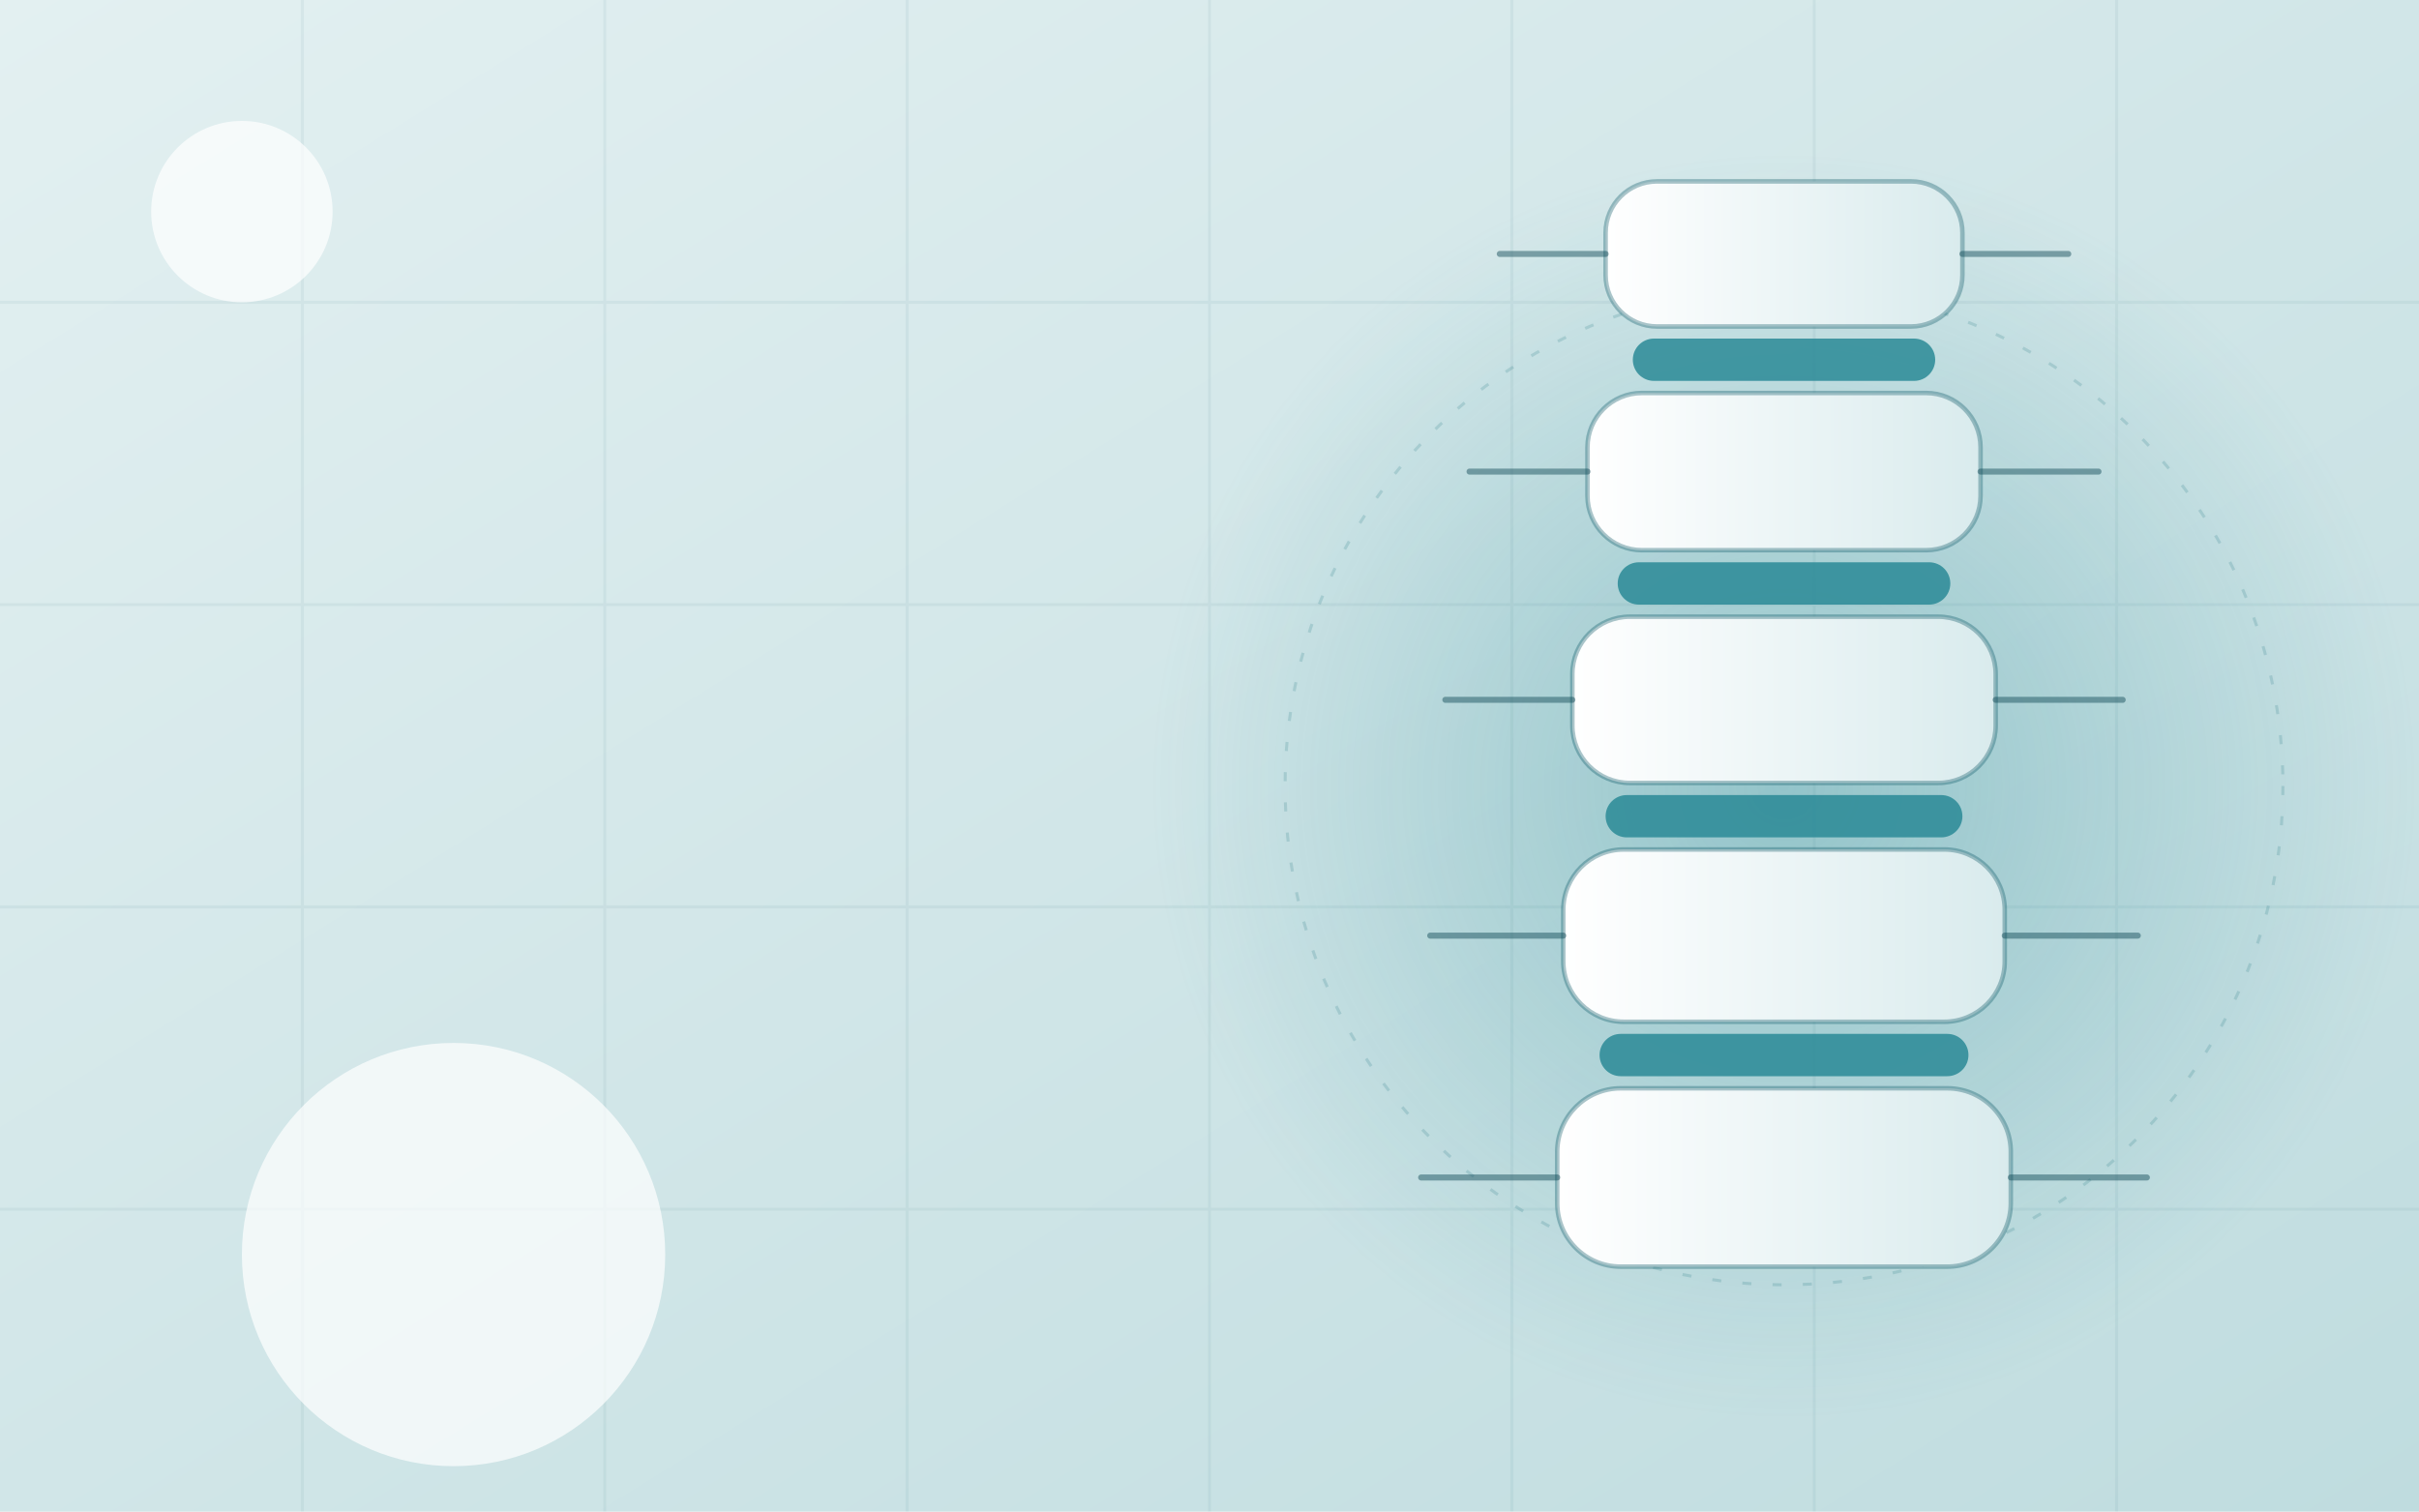
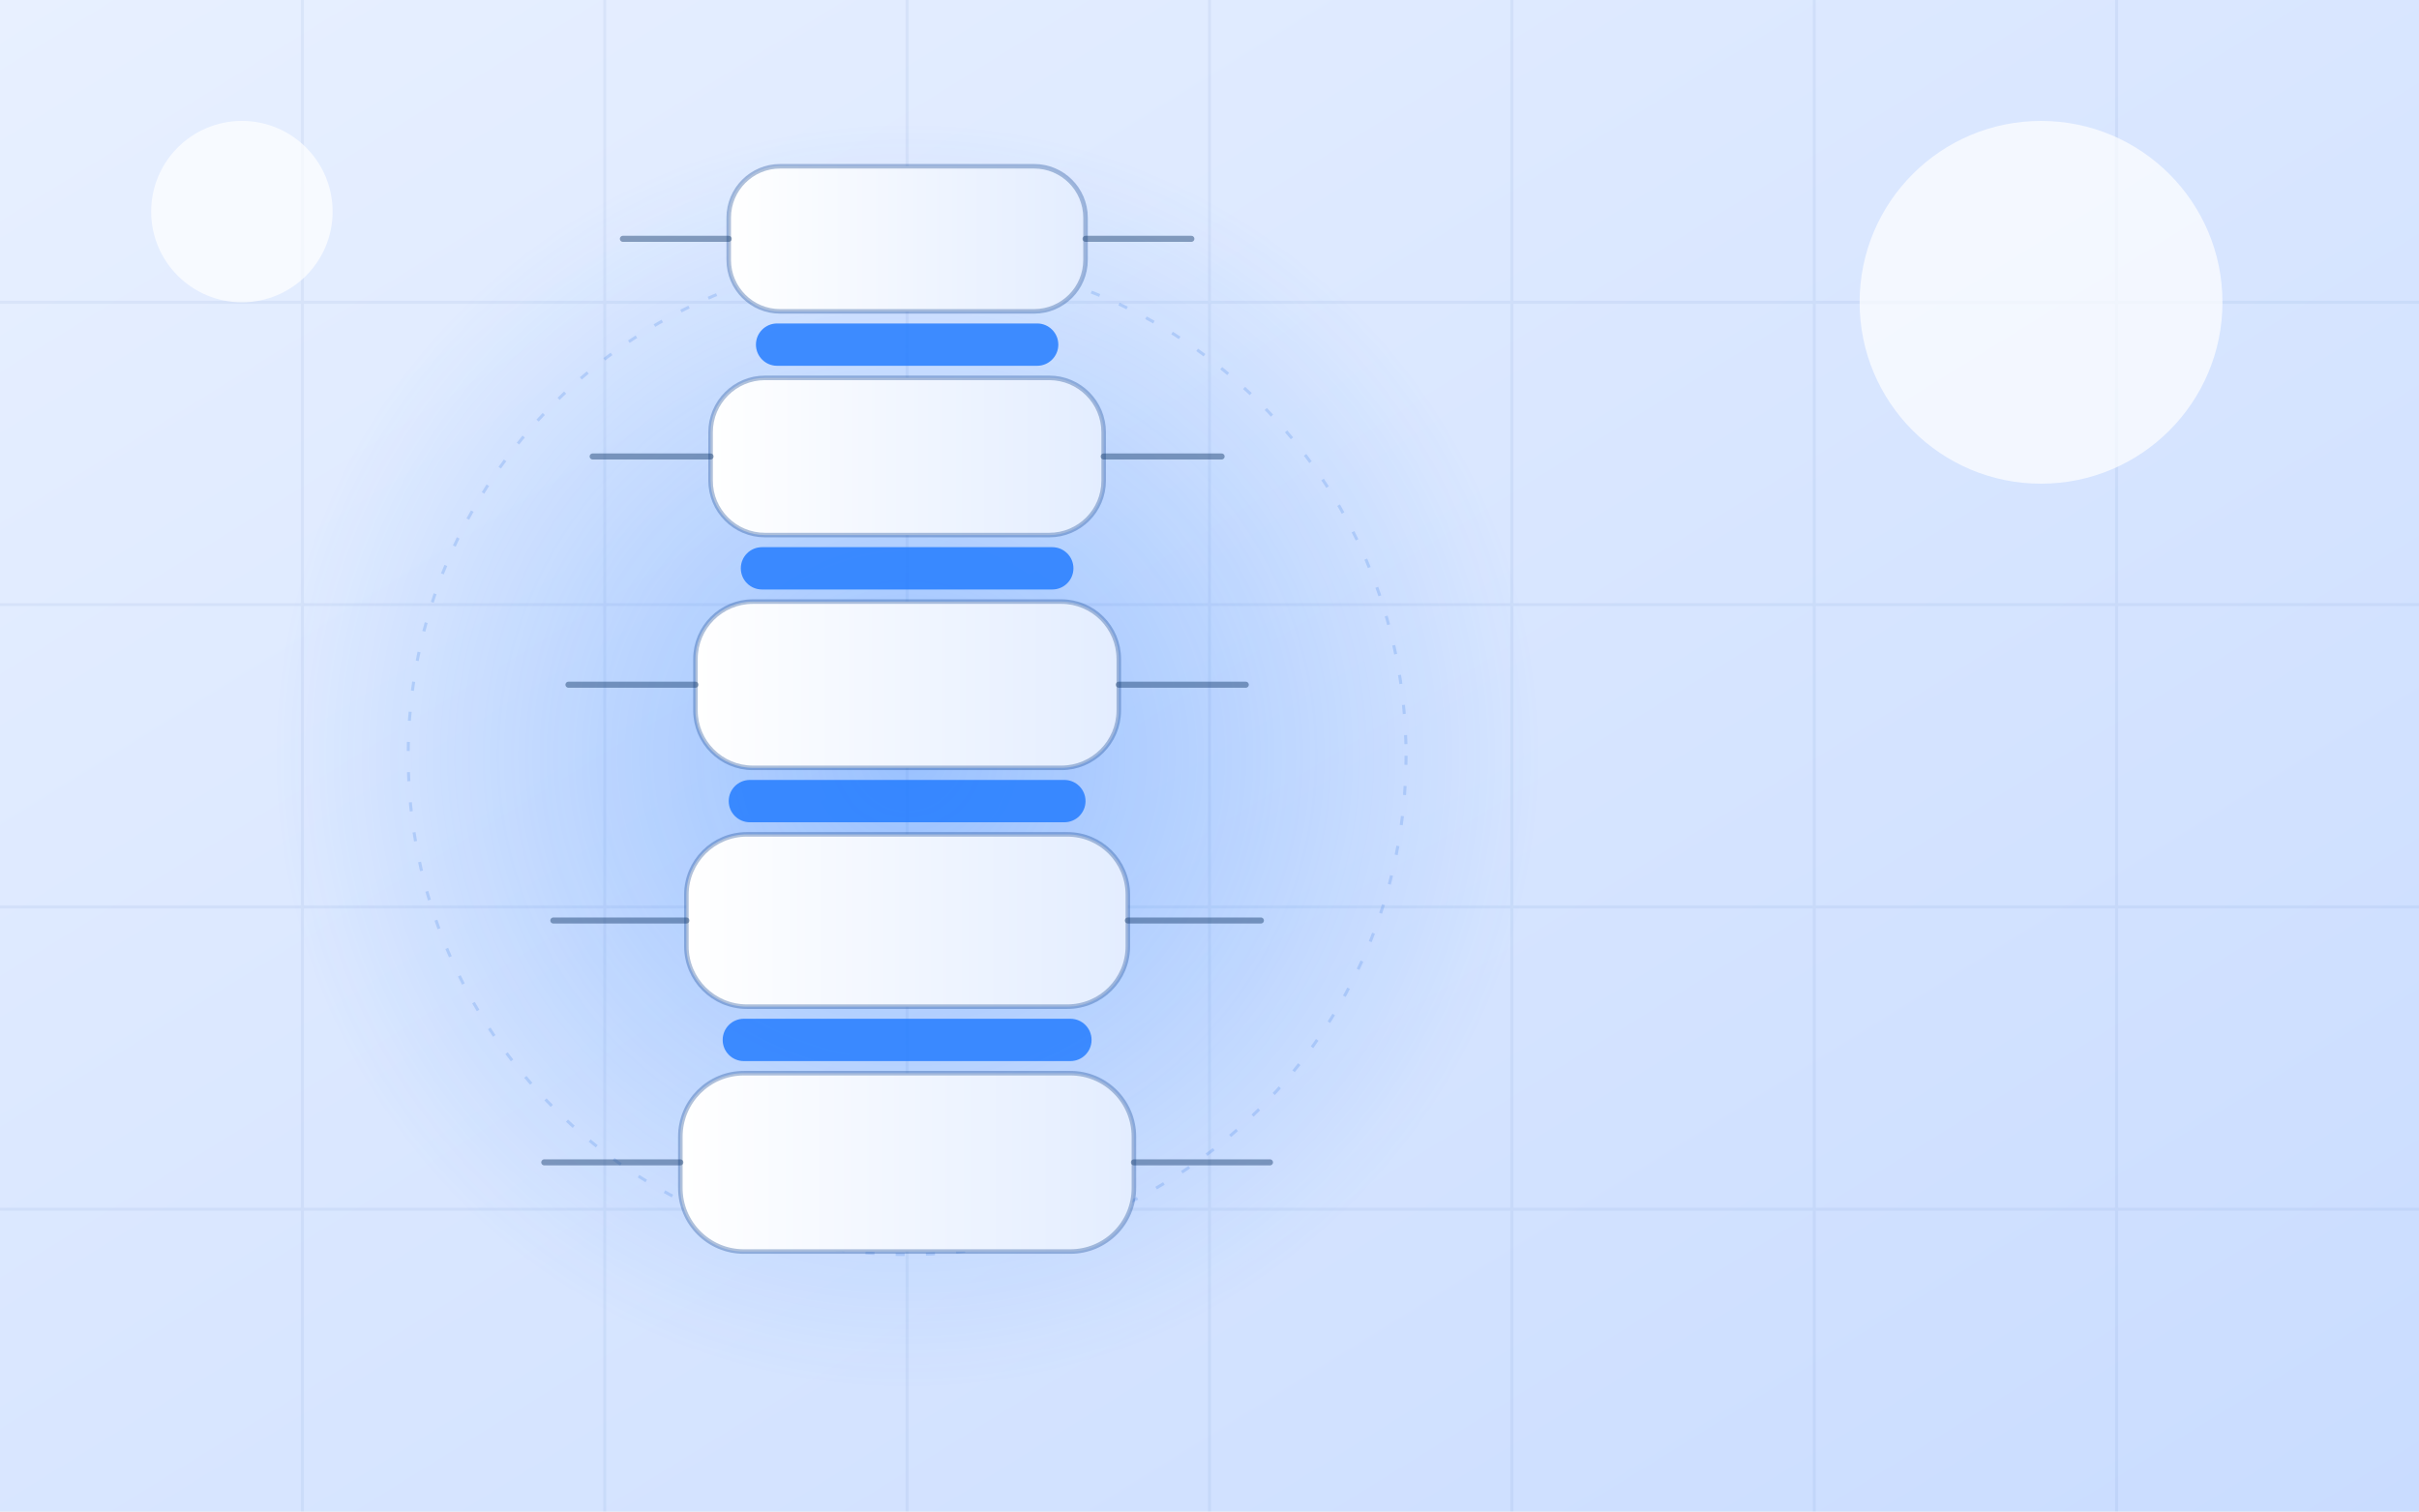
<svg xmlns="http://www.w3.org/2000/svg" viewBox="0 0 1600 1000" role="img" aria-label="脊椎示意插圖">
  <defs>
    <linearGradient id="bg" x1="0" y1="0" x2="1" y2="1">
-       <stop offset="0" stop-color="#e3f0f1" />
-       <stop offset="1" stop-color="#bfdcdf" />
+       <stop offset="0" stop-color="#e8f0ff" />
+       <stop offset="1" stop-color="#c9dcff" />
    </linearGradient>
    <linearGradient id="v" x1="0" y1="0" x2="1" y2="0">
      <stop offset="0" stop-color="#ffffff" />
-       <stop offset="1" stop-color="#d9ebed" />
+       <stop offset="1" stop-color="#e3edff" />
    </linearGradient>
    <radialGradient id="glow" cx=".5" cy=".5" r=".5">
-       <stop offset="0" stop-color="#2a8a96" stop-opacity=".35" />
-       <stop offset="1" stop-color="#2a8a96" stop-opacity="0" />
+       <stop offset="0" stop-color="#247cff" stop-opacity=".35" />
+       <stop offset="1" stop-color="#247cff" stop-opacity="0" />
    </radialGradient>
  </defs>
  <rect width="1600" height="1000" fill="url(#bg)" />
-   <g stroke="#115a69" stroke-opacity=".06" stroke-width="2">
+   <g stroke="#1d4f99" stroke-opacity=".06" stroke-width="2">
    <path d="M0 200H1600M0 400H1600M0 600H1600M0 800H1600M200 0V1000M400 0V1000M600 0V1000M800 0V1000M1000 0V1000M1200 0V1000M1400 0V1000" />
  </g>
-   <circle cx="1180" cy="520" r="420" fill="url(#glow)" />
-   <circle cx="1180" cy="520" r="330" fill="none" stroke="#17707f" stroke-opacity=".18" stroke-width="2" stroke-dasharray="6 14" />
-   <g transform="translate(1180 120)">
-     <g fill="url(#v)" stroke="#115a69" stroke-opacity=".35" stroke-width="3">
+   <circle cx="600" cy="500" r="420" fill="url(#glow)" />
+   <circle cx="600" cy="500" r="330" fill="none" stroke="#1f6be0" stroke-opacity=".18" stroke-width="2" stroke-dasharray="6 14" />
+   <g transform="translate(600 110)">
+     <g fill="url(#v)" stroke="#1d4f99" stroke-opacity=".35" stroke-width="3">
      <rect x="-118" y="0" width="236" height="96" rx="34" />
      <rect x="-130" y="140" width="260" height="104" rx="36" />
      <rect x="-140" y="288" width="280" height="110" rx="38" />
      <rect x="-146" y="442" width="292" height="114" rx="40" />
      <rect x="-150" y="600" width="300" height="118" rx="42" />
    </g>
-     <g fill="#2a8a96" opacity=".85">
+     <g fill="#247cff" opacity=".85">
      <rect x="-100" y="104" width="200" height="28" rx="14" />
      <rect x="-110" y="252" width="220" height="28" rx="14" />
      <rect x="-118" y="406" width="236" height="28" rx="14" />
      <rect x="-122" y="564" width="244" height="28" rx="14" />
    </g>
-     <g stroke="#0d4552" stroke-opacity=".45" stroke-width="4" fill="none" stroke-linecap="round">
+     <g stroke="#163a6b" stroke-opacity=".45" stroke-width="4" fill="none" stroke-linecap="round">
      <path d="M-118 48h-70M118 48h70M-130 192h-78M130 192h78M-140 343h-84M140 343h84M-146 499h-88M146 499h88M-150 659h-90M150 659h90" />
    </g>
    <circle cx="-150" cy="499" r="0" fill="#c98b3c" />
  </g>
  <g fill="#ffffff" opacity=".7">
-     <circle cx="300" cy="830" r="140" />
+     <circle cx="1350" cy="200" r="120" />
    <circle cx="160" cy="140" r="60" />
  </g>
</svg>
